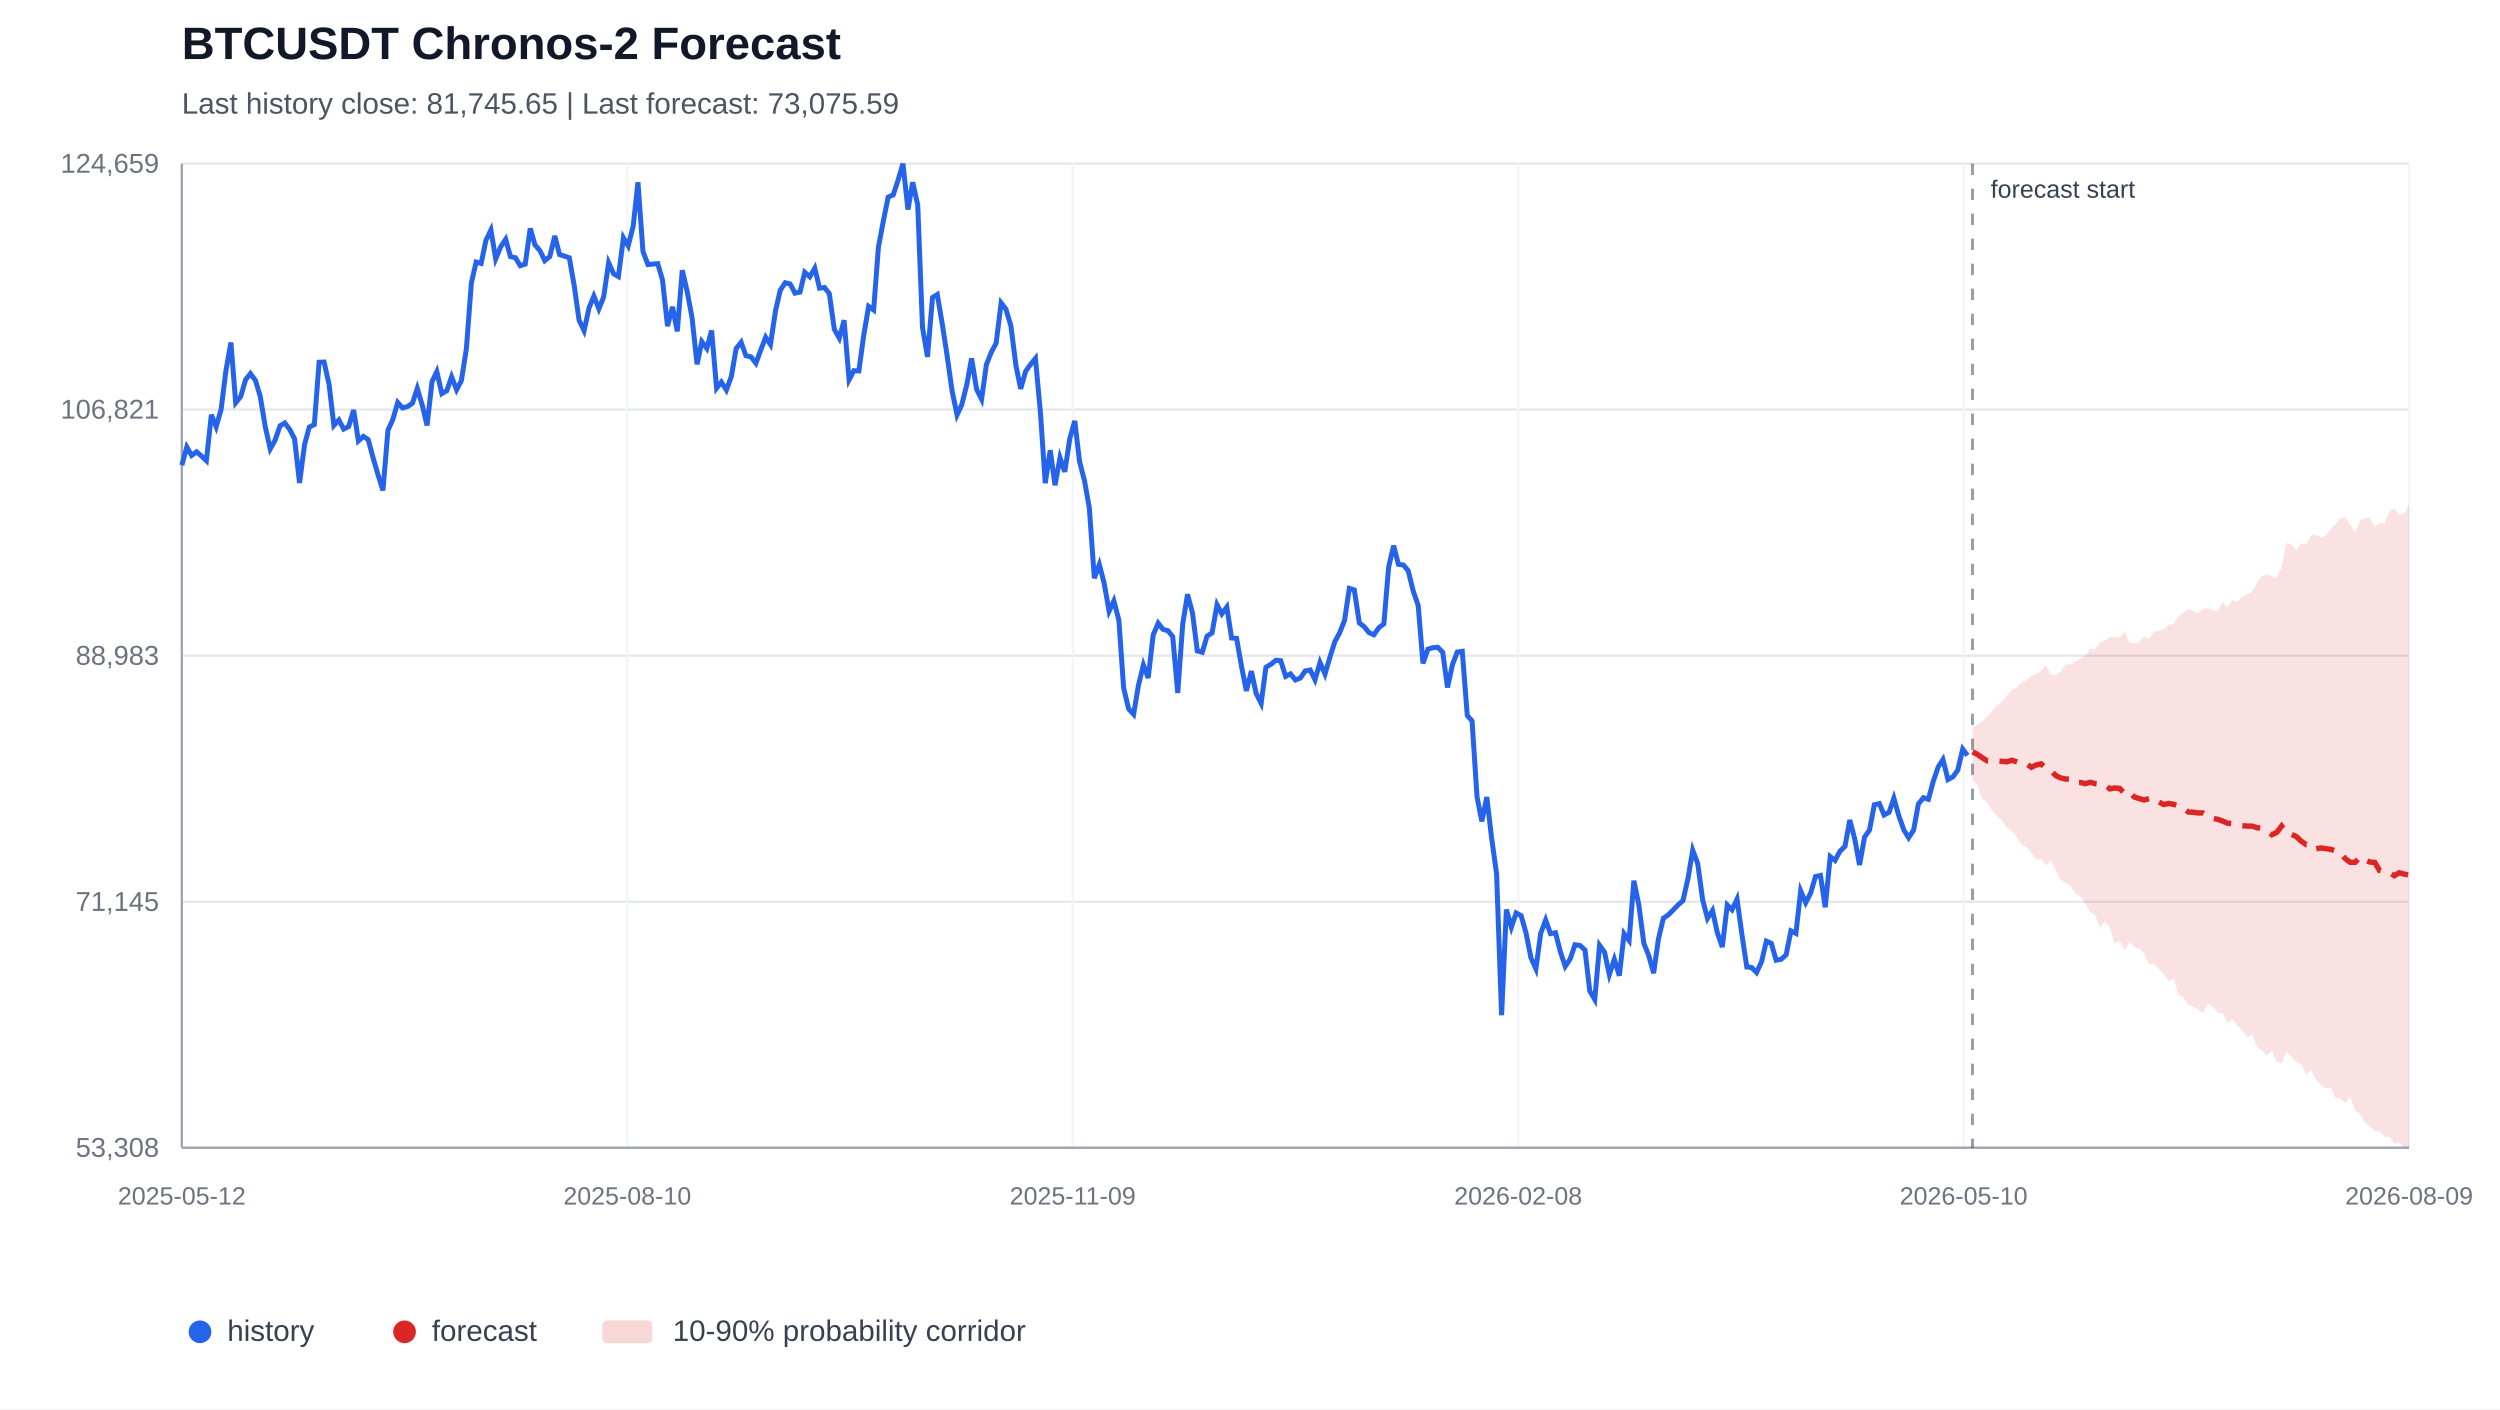
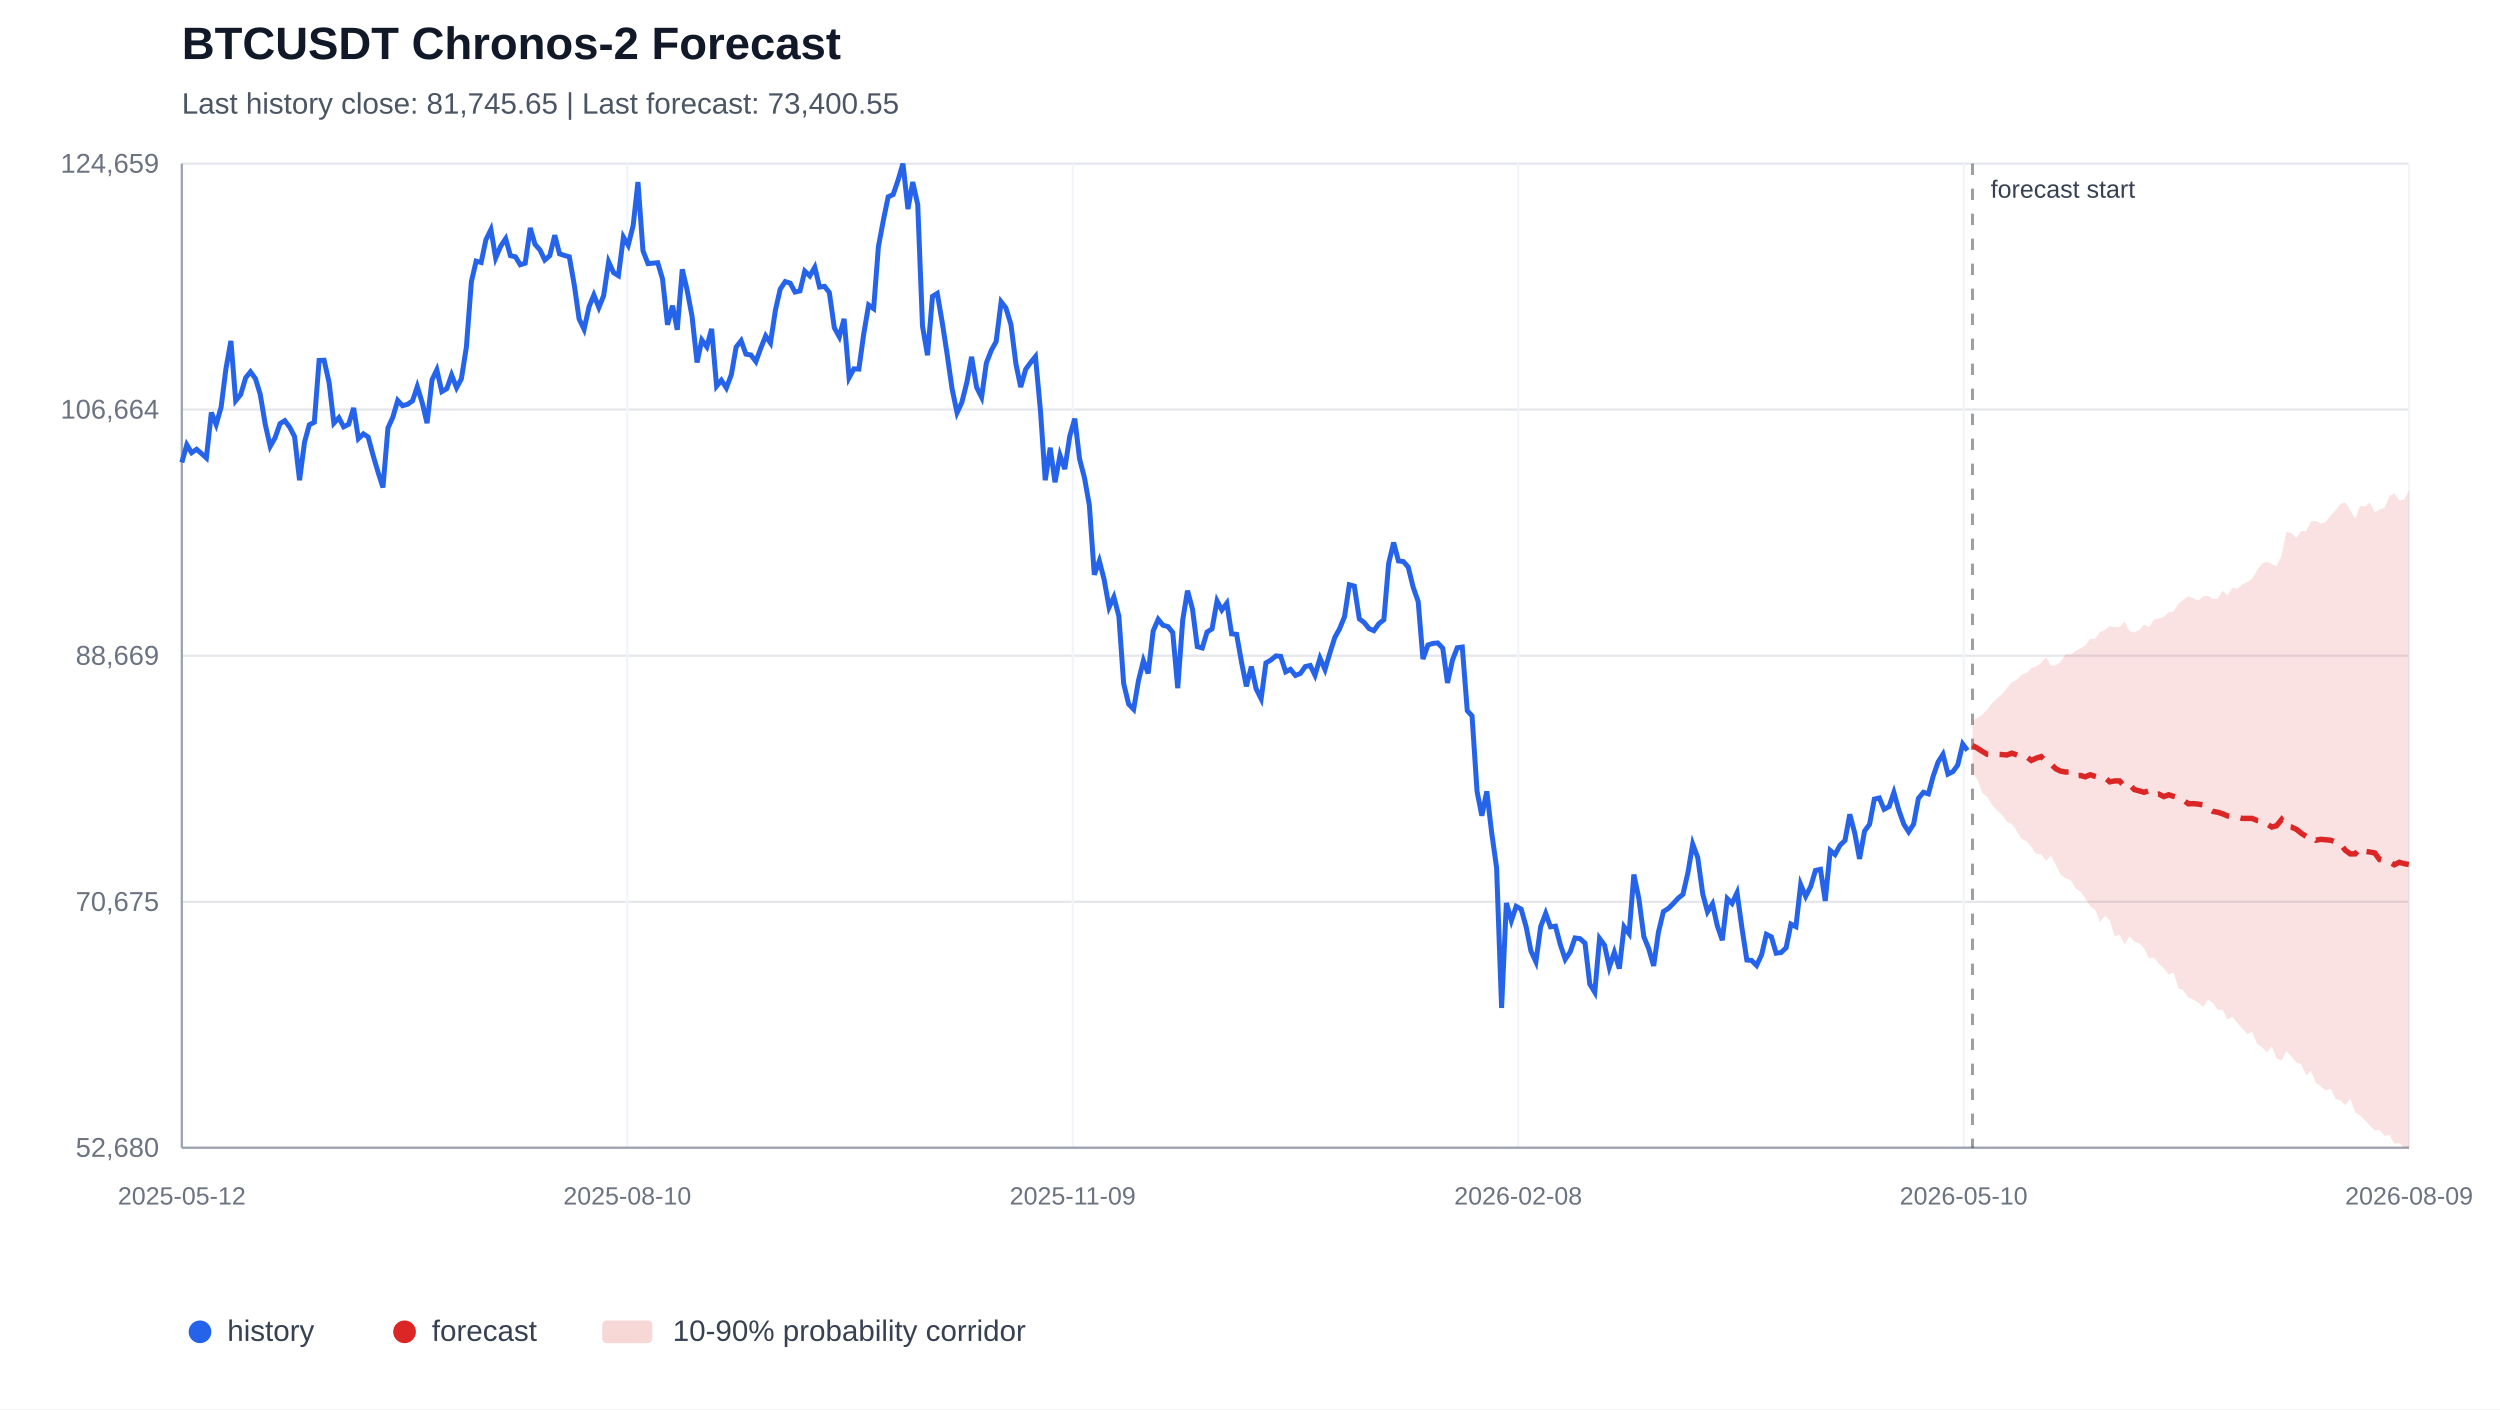
<svg xmlns="http://www.w3.org/2000/svg" data-y-scale="linear" width="1100" height="620" viewBox="0 0 1100 620">
  <rect width="100%" height="100%" fill="#ffffff" />
  <text x="80" y="26" font-family="Arial, sans-serif" font-size="20" font-weight="700" fill="#111827">BTCUSDT Chronos-2 Forecast</text>
-   <text x="80" y="50" font-family="Arial, sans-serif" font-size="13" fill="#4b5563">Last history close: 81,745.65 | Last forecast: 73,075.59</text>
+   <text x="80" y="50" font-family="Arial, sans-serif" font-size="13" fill="#4b5563">Last history close: 81,745.65 | Last forecast: 73,400.55</text>
  <line x1="80" y1="505.0" x2="1060" y2="505.0" stroke="#e5e7eb" stroke-width="1" />
-   <text x="70" y="509.0" text-anchor="end" font-family="Arial, sans-serif" font-size="12" fill="#6b7280">53,308</text>
+   <text x="70" y="509.0" text-anchor="end" font-family="Arial, sans-serif" font-size="12" fill="#6b7280">52,680</text>
  <line x1="80" y1="396.8" x2="1060" y2="396.8" stroke="#e5e7eb" stroke-width="1" />
-   <text x="70" y="400.8" text-anchor="end" font-family="Arial, sans-serif" font-size="12" fill="#6b7280">71,145</text>
+   <text x="70" y="400.8" text-anchor="end" font-family="Arial, sans-serif" font-size="12" fill="#6b7280">70,675</text>
  <line x1="80" y1="288.5" x2="1060" y2="288.5" stroke="#e5e7eb" stroke-width="1" />
-   <text x="70" y="292.5" text-anchor="end" font-family="Arial, sans-serif" font-size="12" fill="#6b7280">88,983</text>
+   <text x="70" y="292.5" text-anchor="end" font-family="Arial, sans-serif" font-size="12" fill="#6b7280">88,669</text>
  <line x1="80" y1="180.2" x2="1060" y2="180.2" stroke="#e5e7eb" stroke-width="1" />
-   <text x="70" y="184.2" text-anchor="end" font-family="Arial, sans-serif" font-size="12" fill="#6b7280">106,821</text>
+   <text x="70" y="184.2" text-anchor="end" font-family="Arial, sans-serif" font-size="12" fill="#6b7280">106,664</text>
  <line x1="80" y1="72.0" x2="1060" y2="72.0" stroke="#e5e7eb" stroke-width="1" />
  <text x="70" y="76.0" text-anchor="end" font-family="Arial, sans-serif" font-size="12" fill="#6b7280">124,659</text>
  <line class="x-axis-grid" x1="80.0" y1="72" x2="80.0" y2="505" stroke="#f1f5f9" stroke-width="1" />
  <line class="x-axis-grid" x1="276.0" y1="72" x2="276.0" y2="505" stroke="#f1f5f9" stroke-width="1" />
  <line class="x-axis-grid" x1="472.0" y1="72" x2="472.0" y2="505" stroke="#f1f5f9" stroke-width="1" />
  <line class="x-axis-grid" x1="668.0" y1="72" x2="668.0" y2="505" stroke="#f1f5f9" stroke-width="1" />
  <line class="x-axis-grid" x1="864.0" y1="72" x2="864.0" y2="505" stroke="#f1f5f9" stroke-width="1" />
  <line class="x-axis-grid" x1="1060.0" y1="72" x2="1060.0" y2="505" stroke="#f1f5f9" stroke-width="1" />
  <line x1="80" y1="72" x2="80" y2="505" stroke="#9ca3af" stroke-width="1" />
  <line x1="80" y1="505" x2="1060" y2="505" stroke="#9ca3af" stroke-width="1" />
  <text class="x-axis-label" x="80.0" y="530" text-anchor="middle" font-family="Arial, sans-serif" font-size="11" fill="#6b7280">2025-05-12</text>
  <text class="x-axis-label" x="276.0" y="530" text-anchor="middle" font-family="Arial, sans-serif" font-size="11" fill="#6b7280">2025-08-10</text>
  <text class="x-axis-label" x="472.0" y="530" text-anchor="middle" font-family="Arial, sans-serif" font-size="11" fill="#6b7280">2025-11-09</text>
  <text class="x-axis-label" x="668.0" y="530" text-anchor="middle" font-family="Arial, sans-serif" font-size="11" fill="#6b7280">2026-02-08</text>
  <text class="x-axis-label" x="864.0" y="530" text-anchor="middle" font-family="Arial, sans-serif" font-size="11" fill="#6b7280">2026-05-10</text>
  <text class="x-axis-label" x="1060.0" y="530" text-anchor="middle" font-family="Arial, sans-serif" font-size="11" fill="#6b7280">2026-08-09</text>
  <line id="forecast-start-line" x1="867.9" y1="72" x2="867.9" y2="505" stroke="#111827" stroke-width="1.3" stroke-dasharray="5 6" opacity="0.42" />
  <text x="875.9" y="87" font-family="Arial, sans-serif" font-size="11" fill="#374151">forecast start</text>
-   <path id="probability-corridor" d="M 867.9 319.9 L 870.0 318.9 L 872.2 317.5 L 874.4 315.1 L 876.5 312.7 L 878.7 310.4 L 880.8 308.7 L 883.0 306.1 L 885.2 303.6 L 887.3 302.6 L 889.5 300.3 L 891.6 299.4 L 893.8 297.3 L 895.9 296.6 L 898.1 295.1 L 900.3 292.7 L 902.4 297.2 L 904.6 297.0 L 906.7 295.6 L 908.9 292.3 L 911.1 292.4 L 913.2 291.0 L 915.4 289.9 L 917.5 288.5 L 919.7 285.5 L 921.9 285.6 L 924.0 282.7 L 926.2 281.9 L 928.3 280.2 L 930.5 280.4 L 932.6 280.4 L 934.8 278.0 L 937.0 282.8 L 939.1 283.3 L 941.3 282.5 L 943.4 279.9 L 945.6 281.1 L 947.8 277.9 L 949.9 277.5 L 952.1 276.8 L 954.2 274.8 L 956.4 274.6 L 958.5 271.3 L 960.7 269.4 L 962.9 268.1 L 965.0 268.9 L 967.2 269.8 L 969.3 268.0 L 971.5 267.7 L 973.7 268.6 L 975.8 268.8 L 978.0 265.0 L 980.1 267.2 L 982.3 264.0 L 984.4 264.8 L 986.6 262.7 L 988.8 261.4 L 990.9 260.5 L 993.1 256.5 L 995.2 253.5 L 997.4 252.7 L 999.6 253.7 L 1001.7 254.3 L 1003.9 249.7 L 1006.0 238.7 L 1008.2 239.6 L 1010.4 242.0 L 1012.5 239.0 L 1014.7 239.7 L 1016.8 235.5 L 1019.0 235.3 L 1021.1 236.3 L 1023.3 235.8 L 1025.5 232.9 L 1027.6 230.6 L 1029.8 227.9 L 1031.9 227.7 L 1034.1 230.8 L 1036.3 234.5 L 1038.4 228.8 L 1040.6 227.9 L 1042.7 228.0 L 1044.9 231.8 L 1047.0 230.3 L 1049.2 230.2 L 1051.4 225.0 L 1053.5 223.6 L 1055.7 226.4 L 1057.8 226.1 L 1060.0 222.0 L 1060.0 505.0 L 1057.8 504.6 L 1055.7 503.0 L 1053.5 503.1 L 1051.4 500.1 L 1049.2 500.2 L 1047.0 497.8 L 1044.9 497.6 L 1042.7 495.7 L 1040.6 493.9 L 1038.4 490.2 L 1036.3 488.7 L 1034.1 482.6 L 1031.9 485.4 L 1029.8 483.4 L 1027.6 483.1 L 1025.5 478.3 L 1023.3 479.1 L 1021.1 477.1 L 1019.0 475.3 L 1016.8 470.8 L 1014.7 473.0 L 1012.5 468.2 L 1010.4 467.3 L 1008.2 465.1 L 1006.0 462.7 L 1003.9 468.0 L 1001.7 467.1 L 999.6 462.3 L 997.4 464.6 L 995.2 462.1 L 993.1 460.7 L 990.9 455.1 L 988.8 456.3 L 986.6 453.6 L 984.4 451.0 L 982.3 448.5 L 980.1 450.2 L 978.0 445.8 L 975.8 445.6 L 973.7 442.9 L 971.5 441.5 L 969.3 445.7 L 967.2 444.2 L 965.0 442.8 L 962.9 442.3 L 960.7 438.9 L 958.5 437.6 L 956.4 430.7 L 954.2 431.7 L 952.1 428.6 L 949.9 426.4 L 947.8 424.2 L 945.6 424.3 L 943.4 419.5 L 941.3 417.4 L 939.1 416.8 L 937.0 414.4 L 934.8 418.1 L 932.6 413.8 L 930.5 415.3 L 928.3 407.9 L 926.2 405.4 L 924.0 408.0 L 921.9 402.8 L 919.7 401.3 L 917.5 397.4 L 915.4 394.7 L 913.2 393.2 L 911.1 389.7 L 908.9 388.6 L 906.7 387.2 L 904.6 383.1 L 902.4 378.6 L 900.3 380.8 L 898.1 377.9 L 895.9 378.3 L 893.8 375.2 L 891.6 372.6 L 889.5 371.8 L 887.3 368.1 L 885.2 365.5 L 883.0 364.1 L 880.8 361.0 L 878.7 359.0 L 876.5 356.7 L 874.4 353.2 L 872.2 351.4 L 870.0 345.3 L 867.9 343.4 Z" fill="#dc2626" fill-opacity="0.13" stroke="none" />
-   <path d="M 80.0 204.7 L 82.2 196.7 L 84.3 200.4 L 86.5 198.8 L 88.6 200.6 L 90.8 202.7 L 93.0 182.5 L 95.1 187.8 L 97.3 180.1 L 99.4 163.1 L 101.6 150.7 L 103.7 177.2 L 105.9 174.5 L 108.1 167.0 L 110.2 164.4 L 112.4 167.4 L 114.5 174.4 L 116.7 187.7 L 118.9 197.5 L 121.0 193.8 L 123.2 187.4 L 125.3 186.1 L 127.5 189.0 L 129.6 193.1 L 131.8 212.5 L 134.0 195.6 L 136.1 187.9 L 138.3 186.8 L 140.4 159.4 L 142.6 159.3 L 144.8 169.2 L 146.9 187.2 L 149.1 184.8 L 151.2 188.8 L 153.4 187.7 L 155.6 180.4 L 157.7 194.0 L 159.9 192.0 L 162.0 193.4 L 164.2 201.6 L 166.3 208.8 L 168.5 215.8 L 170.7 189.3 L 172.8 184.7 L 175.0 177.1 L 177.1 179.5 L 179.3 178.9 L 181.5 177.4 L 183.6 170.9 L 185.8 178.3 L 187.9 187.2 L 190.1 167.9 L 192.2 163.5 L 194.4 173.2 L 196.6 171.9 L 198.7 165.8 L 200.9 171.5 L 203.0 167.5 L 205.2 153.5 L 207.4 124.5 L 209.5 115.3 L 211.7 115.9 L 213.8 105.8 L 216.0 101.2 L 218.1 113.9 L 220.3 108.6 L 222.5 105.3 L 224.6 112.9 L 226.8 113.4 L 228.9 116.9 L 231.1 116.2 L 233.3 100.5 L 235.4 107.8 L 237.6 110.3 L 239.7 114.7 L 241.9 112.9 L 244.1 103.8 L 246.2 112.0 L 248.4 112.7 L 250.5 113.4 L 252.7 126.0 L 254.8 140.9 L 257.0 145.5 L 259.2 135.4 L 261.3 130.3 L 263.5 135.9 L 265.6 130.7 L 267.8 115.6 L 270.0 120.5 L 272.1 121.7 L 274.3 104.6 L 276.4 108.2 L 278.6 99.5 L 280.7 80.2 L 282.9 110.6 L 285.1 116.4 L 287.2 116.2 L 289.4 116.0 L 291.5 123.2 L 293.7 143.5 L 295.9 135.0 L 298.0 145.8 L 300.2 118.9 L 302.3 128.0 L 304.5 139.8 L 306.7 160.3 L 308.8 150.3 L 311.0 153.3 L 313.1 145.4 L 315.3 170.8 L 317.4 168.1 L 319.6 171.6 L 321.8 165.6 L 323.9 153.4 L 326.1 150.6 L 328.2 156.5 L 330.4 157.0 L 332.6 159.8 L 334.7 154.1 L 336.9 148.4 L 339.0 151.6 L 341.2 136.9 L 343.3 127.7 L 345.5 124.4 L 347.7 125.0 L 349.8 129.0 L 352.0 128.5 L 354.1 119.8 L 356.3 121.8 L 358.5 118.0 L 360.6 126.8 L 362.8 126.5 L 364.9 129.2 L 367.1 144.9 L 369.3 148.8 L 371.4 140.9 L 373.6 167.1 L 375.7 163.1 L 377.9 163.2 L 380.0 147.8 L 382.2 134.8 L 384.4 136.4 L 386.5 108.8 L 388.7 97.1 L 390.8 86.7 L 393.0 85.8 L 395.2 79.1 L 397.3 72.0 L 399.5 92.2 L 401.6 80.2 L 403.8 90.2 L 405.9 144.1 L 408.1 157.0 L 410.3 130.9 L 412.4 129.6 L 414.6 142.6 L 416.7 156.3 L 418.9 171.9 L 421.1 182.6 L 423.2 178.0 L 425.4 169.2 L 427.5 157.7 L 429.7 171.3 L 431.9 175.7 L 434.0 160.5 L 436.2 154.9 L 438.3 151.0 L 440.5 133.3 L 442.6 136.0 L 444.8 143.4 L 447.0 160.8 L 449.1 171.1 L 451.3 163.3 L 453.4 160.4 L 455.6 157.7 L 457.8 181.7 L 459.9 212.6 L 462.1 198.1 L 464.2 213.5 L 466.4 201.4 L 468.5 207.6 L 470.7 193.0 L 472.9 185.2 L 475.0 203.1 L 477.2 211.6 L 479.3 223.5 L 481.5 254.4 L 483.7 248.4 L 485.8 256.5 L 488.0 268.9 L 490.1 264.4 L 492.3 272.9 L 494.4 302.7 L 496.6 311.9 L 498.8 314.3 L 500.9 301.6 L 503.1 292.6 L 505.2 298.3 L 507.4 279.4 L 509.6 274.2 L 511.7 276.9 L 513.9 277.5 L 516.0 280.1 L 518.2 304.9 L 520.4 274.6 L 522.5 261.5 L 524.7 269.7 L 526.8 286.4 L 529.0 287.0 L 531.1 279.9 L 533.3 278.5 L 535.5 266.1 L 537.6 270.1 L 539.8 267.1 L 541.9 280.7 L 544.1 280.9 L 546.3 293.4 L 548.4 304.0 L 550.6 295.3 L 552.7 305.1 L 554.9 309.5 L 557.0 293.6 L 559.2 292.3 L 561.4 290.5 L 563.5 290.7 L 565.7 297.6 L 567.8 296.5 L 570.0 299.2 L 572.2 298.3 L 574.3 295.2 L 576.5 294.8 L 578.6 299.1 L 580.8 291.5 L 583.0 296.6 L 585.1 289.4 L 587.3 282.4 L 589.4 278.5 L 591.6 273.0 L 593.7 258.9 L 595.9 259.6 L 598.1 274.1 L 600.2 275.7 L 602.4 278.4 L 604.5 279.3 L 606.7 276.2 L 608.9 274.5 L 611.0 249.5 L 613.2 240.1 L 615.3 248.3 L 617.5 248.6 L 619.6 251.1 L 621.8 260.0 L 624.0 266.4 L 626.1 291.9 L 628.3 285.6 L 630.4 285.0 L 632.6 284.8 L 634.8 287.0 L 636.9 302.5 L 639.1 292.4 L 641.2 286.9 L 643.4 286.6 L 645.6 314.8 L 647.7 317.2 L 649.9 350.7 L 652.0 361.4 L 654.2 350.7 L 656.3 368.7 L 658.5 384.5 L 660.7 446.7 L 662.8 400.2 L 665.0 408.0 L 667.1 401.7 L 669.3 402.9 L 671.5 410.7 L 673.6 421.4 L 675.8 426.3 L 677.9 410.7 L 680.1 404.8 L 682.2 410.8 L 684.4 410.4 L 686.6 418.9 L 688.7 425.2 L 690.9 421.9 L 693.0 415.7 L 695.2 416.0 L 697.4 418.0 L 699.5 436.1 L 701.7 439.8 L 703.8 415.9 L 706.0 419.0 L 708.1 428.8 L 710.3 422.1 L 712.5 429.3 L 714.6 410.8 L 716.8 413.8 L 718.9 387.5 L 721.1 398.3 L 723.3 415.1 L 725.4 420.3 L 727.6 428.2 L 729.7 413.2 L 731.9 404.0 L 734.1 402.5 L 736.2 400.4 L 738.4 398.1 L 740.5 396.3 L 742.7 386.6 L 744.8 374.1 L 747.0 380.0 L 749.2 396.1 L 751.3 404.1 L 753.5 400.6 L 755.6 410.3 L 757.8 416.7 L 760.0 398.2 L 762.1 400.3 L 764.3 395.6 L 766.4 410.9 L 768.6 425.5 L 770.7 425.7 L 772.9 427.9 L 775.1 423.1 L 777.2 414.1 L 779.4 415.1 L 781.5 422.5 L 783.7 422.1 L 785.9 420.1 L 788.0 409.6 L 790.2 410.7 L 792.3 392.0 L 794.5 397.2 L 796.7 392.9 L 798.8 385.7 L 801.0 385.2 L 803.1 399.2 L 805.3 376.9 L 807.4 378.6 L 809.6 374.5 L 811.8 372.4 L 813.9 360.8 L 816.1 369.2 L 818.2 380.6 L 820.4 368.3 L 822.6 365.2 L 824.7 354.1 L 826.9 353.6 L 829.0 358.6 L 831.2 357.4 L 833.3 351.2 L 835.5 359.0 L 837.7 365.2 L 839.8 368.6 L 842.0 365.2 L 844.1 353.7 L 846.3 351.0 L 848.5 351.7 L 850.6 343.9 L 852.8 337.5 L 854.9 334.2 L 857.1 343.0 L 859.3 341.8 L 861.4 338.9 L 863.6 329.6 L 865.7 332.4" fill="none" stroke="#2563eb" stroke-width="2.2" />
-   <path d="M 867.9 330.8 L 870.0 331.9 L 872.2 333.4 L 874.4 334.8 L 876.5 334.9 L 878.7 334.8 L 880.8 335.0 L 883.0 335.2 L 885.2 334.5 L 887.3 335.2 L 889.5 336.0 L 891.6 336.0 L 893.8 337.6 L 895.9 336.6 L 898.1 336.1 L 900.3 338.2 L 902.4 339.1 L 904.6 341.3 L 906.7 342.3 L 908.9 342.8 L 911.1 342.7 L 913.2 344.4 L 915.4 344.3 L 917.5 344.8 L 919.7 344.2 L 921.9 344.8 L 924.0 345.1 L 926.2 345.3 L 928.3 347.1 L 930.5 346.7 L 932.6 346.9 L 934.8 349.1 L 937.0 348.5 L 939.1 350.7 L 941.3 351.4 L 943.4 352.0 L 945.6 351.4 L 947.8 353.1 L 949.9 352.9 L 952.1 354.0 L 954.2 353.5 L 956.4 353.9 L 958.5 354.6 L 960.7 355.7 L 962.9 357.3 L 965.0 357.4 L 967.2 357.7 L 969.3 357.7 L 971.5 358.9 L 973.7 360.1 L 975.8 360.5 L 978.0 361.3 L 980.1 362.2 L 982.3 362.4 L 984.4 362.9 L 986.6 363.3 L 988.8 363.5 L 990.9 363.5 L 993.1 364.2 L 995.2 364.4 L 997.4 365.7 L 999.6 367.3 L 1001.7 366.3 L 1003.9 363.5 L 1006.0 366.5 L 1008.2 367.1 L 1010.4 368.1 L 1012.5 370.1 L 1014.7 371.6 L 1016.8 371.5 L 1019.0 373.5 L 1021.1 373.1 L 1023.3 373.4 L 1025.5 373.7 L 1027.6 374.4 L 1029.8 375.2 L 1031.9 377.8 L 1034.1 379.4 L 1036.3 379.4 L 1038.4 377.1 L 1040.6 378.3 L 1042.7 379.3 L 1044.9 379.5 L 1047.0 383.0 L 1049.2 383.5 L 1051.4 384.0 L 1053.5 385.3 L 1055.7 384.0 L 1057.8 384.6 L 1060.0 385.0" fill="none" stroke="#dc2626" stroke-width="2.4" stroke-dasharray="8 5" />
+   <path id="probability-corridor" d="M 867.9 316.9 L 870.0 316.0 L 872.2 314.5 L 874.4 312.2 L 876.5 309.5 L 878.7 307.3 L 880.8 305.5 L 883.0 302.8 L 885.2 300.2 L 887.3 299.2 L 889.5 296.9 L 891.6 296.1 L 893.8 294.0 L 895.9 293.2 L 898.1 291.7 L 900.3 289.2 L 902.4 292.9 L 904.6 292.7 L 906.7 291.2 L 908.9 287.8 L 911.1 288.1 L 913.2 286.5 L 915.4 285.3 L 917.5 284.0 L 919.7 281.1 L 921.9 281.0 L 924.0 278.1 L 926.2 277.2 L 928.3 275.5 L 930.5 275.9 L 932.6 275.9 L 934.8 273.5 L 937.0 277.7 L 939.1 278.3 L 941.3 277.2 L 943.4 274.8 L 945.6 275.9 L 947.8 272.6 L 949.9 272.1 L 952.1 271.4 L 954.2 269.5 L 956.4 269.0 L 958.5 265.7 L 960.7 263.9 L 962.9 262.4 L 965.0 263.2 L 967.2 264.3 L 969.3 262.4 L 971.5 262.2 L 973.7 263.5 L 975.8 263.5 L 978.0 259.9 L 980.1 262.0 L 982.3 258.6 L 984.4 259.0 L 986.6 257.2 L 988.8 256.1 L 990.9 254.8 L 993.1 251.0 L 995.2 248.0 L 997.4 247.1 L 999.6 248.2 L 1001.7 249.1 L 1003.9 244.5 L 1006.0 234.0 L 1008.2 234.5 L 1010.4 236.7 L 1012.5 233.6 L 1014.7 233.7 L 1016.8 229.5 L 1019.0 229.2 L 1021.1 230.5 L 1023.3 229.7 L 1025.5 226.8 L 1027.6 224.6 L 1029.8 221.7 L 1031.9 221.1 L 1034.1 224.5 L 1036.3 228.3 L 1038.4 222.6 L 1040.6 222.9 L 1042.7 221.1 L 1044.9 225.4 L 1047.0 224.2 L 1049.2 223.4 L 1051.4 218.3 L 1053.5 217.0 L 1055.7 220.2 L 1057.8 219.8 L 1060.0 215.7 L 1060.0 505.0 L 1057.8 504.7 L 1055.7 503.1 L 1053.5 503.1 L 1051.4 499.4 L 1049.2 499.8 L 1047.0 497.1 L 1044.9 497.4 L 1042.7 495.2 L 1040.6 493.0 L 1038.4 490.7 L 1036.3 489.5 L 1034.1 483.4 L 1031.9 486.3 L 1029.8 484.2 L 1027.6 483.5 L 1025.5 479.0 L 1023.3 479.9 L 1021.1 478.0 L 1019.0 476.4 L 1016.8 471.2 L 1014.7 473.1 L 1012.5 468.3 L 1010.4 467.5 L 1008.2 464.8 L 1006.0 462.5 L 1003.9 466.7 L 1001.7 465.6 L 999.6 460.5 L 997.4 463.0 L 995.2 460.7 L 993.1 459.3 L 990.9 453.8 L 988.8 455.1 L 986.6 452.5 L 984.4 450.1 L 982.3 447.3 L 980.1 448.7 L 978.0 444.4 L 975.8 444.3 L 973.7 441.4 L 971.5 439.9 L 969.3 443.0 L 967.2 441.1 L 965.0 439.8 L 962.9 439.0 L 960.7 435.8 L 958.5 434.8 L 956.4 427.9 L 954.2 428.8 L 952.1 426.0 L 949.9 424.1 L 947.8 421.4 L 945.6 421.7 L 943.4 417.2 L 941.3 415.1 L 939.1 414.3 L 937.0 412.0 L 934.8 415.5 L 932.6 411.1 L 930.5 412.2 L 928.3 405.0 L 926.2 403.0 L 924.0 405.7 L 921.9 400.4 L 919.7 398.8 L 917.5 395.2 L 915.4 392.3 L 913.2 390.9 L 911.1 387.3 L 908.9 386.5 L 906.7 384.8 L 904.6 380.6 L 902.4 376.4 L 900.3 378.9 L 898.1 375.8 L 895.9 375.7 L 893.8 372.7 L 891.6 370.0 L 889.5 369.2 L 887.3 365.5 L 885.2 362.6 L 883.0 361.6 L 880.8 358.5 L 878.7 356.6 L 876.5 354.2 L 874.4 350.7 L 872.2 348.9 L 870.0 342.8 L 867.9 340.6 Z" fill="#dc2626" fill-opacity="0.13" stroke="none" />
+   <path d="M 80.0 203.5 L 82.2 195.7 L 84.3 199.2 L 86.5 197.7 L 88.6 199.5 L 90.8 201.5 L 93.0 181.5 L 95.1 186.8 L 97.3 179.1 L 99.4 162.3 L 101.6 150.0 L 103.7 176.3 L 105.9 173.6 L 108.1 166.2 L 110.2 163.6 L 112.4 166.6 L 114.5 173.5 L 116.7 186.7 L 118.9 196.4 L 121.0 192.7 L 123.2 186.4 L 125.3 185.1 L 127.5 188.0 L 129.6 192.1 L 131.8 211.3 L 134.0 194.5 L 136.1 186.9 L 138.3 185.8 L 140.4 158.6 L 142.6 158.5 L 144.8 168.3 L 146.9 186.2 L 149.1 183.8 L 151.2 187.8 L 153.4 186.7 L 155.6 179.5 L 157.7 193.0 L 159.9 190.9 L 162.0 192.3 L 164.2 200.5 L 166.3 207.6 L 168.5 214.5 L 170.7 188.3 L 172.8 183.7 L 175.0 176.2 L 177.1 178.5 L 179.3 177.9 L 181.5 176.4 L 183.6 170.1 L 185.8 177.3 L 187.9 186.2 L 190.1 167.1 L 192.2 162.7 L 194.4 172.3 L 196.6 171.0 L 198.7 165.0 L 200.9 170.6 L 203.0 166.7 L 205.2 152.8 L 207.4 124.0 L 209.5 114.9 L 211.7 115.5 L 213.8 105.5 L 216.0 101.0 L 218.1 113.5 L 220.3 108.3 L 222.5 105.0 L 224.6 112.5 L 226.8 113.0 L 228.9 116.5 L 231.1 115.8 L 233.3 100.3 L 235.4 107.5 L 237.6 110.0 L 239.7 114.4 L 241.9 112.5 L 244.1 103.5 L 246.2 111.7 L 248.4 112.4 L 250.5 113.0 L 252.7 125.5 L 254.8 140.3 L 257.0 144.9 L 259.2 134.9 L 261.3 129.8 L 263.5 135.3 L 265.6 130.1 L 267.8 115.2 L 270.0 120.0 L 272.1 121.3 L 274.3 104.3 L 276.4 107.9 L 278.6 99.2 L 280.7 80.1 L 282.9 110.3 L 285.1 116.0 L 287.2 115.8 L 289.4 115.6 L 291.5 122.7 L 293.7 142.9 L 295.9 134.5 L 298.0 145.1 L 300.2 118.5 L 302.3 127.5 L 304.5 139.2 L 306.7 159.5 L 308.8 149.6 L 311.0 152.6 L 313.1 144.7 L 315.3 169.9 L 317.4 167.3 L 319.6 170.7 L 321.8 164.8 L 323.9 152.7 L 326.1 149.9 L 328.2 155.8 L 330.4 156.2 L 332.6 159.1 L 334.7 153.3 L 336.9 147.8 L 339.0 150.9 L 341.2 136.4 L 343.3 127.2 L 345.5 123.9 L 347.7 124.6 L 349.8 128.5 L 352.0 128.0 L 354.1 119.3 L 356.3 121.4 L 358.5 117.6 L 360.6 126.3 L 362.8 126.0 L 364.9 128.7 L 367.1 144.2 L 369.3 148.2 L 371.4 140.3 L 373.6 166.2 L 375.7 162.3 L 377.9 162.4 L 380.0 147.2 L 382.2 134.2 L 384.4 135.8 L 386.5 108.5 L 388.7 96.8 L 390.8 86.6 L 393.0 85.6 L 395.2 79.1 L 397.3 72.0 L 399.5 92.0 L 401.6 80.1 L 403.8 90.0 L 405.9 143.5 L 408.1 156.3 L 410.3 130.4 L 412.4 129.1 L 414.6 142.0 L 416.7 155.6 L 418.9 171.0 L 421.1 181.6 L 423.2 177.1 L 425.4 168.3 L 427.5 157.0 L 429.7 170.4 L 431.9 174.8 L 434.0 159.7 L 436.2 154.1 L 438.3 150.3 L 440.5 132.8 L 442.6 135.5 L 444.8 142.7 L 447.0 160.1 L 449.1 170.3 L 451.3 162.5 L 453.4 159.6 L 455.6 156.9 L 457.8 180.7 L 459.9 211.3 L 462.1 197.0 L 464.2 212.2 L 466.4 200.3 L 468.5 206.4 L 470.7 191.9 L 472.9 184.2 L 475.0 201.9 L 477.2 210.4 L 479.3 222.2 L 481.5 252.9 L 483.7 246.8 L 485.8 254.9 L 488.0 267.2 L 490.1 262.7 L 492.3 271.1 L 494.4 300.7 L 496.6 309.8 L 498.8 312.1 L 500.9 299.6 L 503.1 290.7 L 505.2 296.3 L 507.4 277.6 L 509.6 272.5 L 511.7 275.1 L 513.9 275.7 L 516.0 278.3 L 518.2 302.8 L 520.4 272.8 L 522.5 259.9 L 524.7 268.0 L 526.8 284.5 L 529.0 285.1 L 531.1 278.1 L 533.3 276.7 L 535.5 264.4 L 537.6 268.4 L 539.8 265.4 L 541.9 278.9 L 544.1 279.1 L 546.3 291.5 L 548.4 302.0 L 550.6 293.3 L 552.7 303.1 L 554.9 307.5 L 557.0 291.7 L 559.2 290.4 L 561.4 288.6 L 563.5 288.8 L 565.7 295.6 L 567.8 294.5 L 570.0 297.2 L 572.2 296.3 L 574.3 293.3 L 576.5 292.8 L 578.6 297.1 L 580.8 289.6 L 583.0 294.6 L 585.1 287.5 L 587.3 280.5 L 589.4 276.7 L 591.6 271.3 L 593.7 257.3 L 595.9 257.9 L 598.1 272.3 L 600.2 273.9 L 602.4 276.6 L 604.5 277.5 L 606.7 274.4 L 608.9 272.7 L 611.0 247.9 L 613.2 238.7 L 615.3 246.8 L 617.5 247.1 L 619.6 249.5 L 621.8 258.4 L 624.0 264.7 L 626.1 290.0 L 628.3 283.8 L 630.4 283.1 L 632.6 282.9 L 634.8 285.2 L 636.9 300.5 L 639.1 290.4 L 641.2 285.0 L 643.4 284.7 L 645.6 312.7 L 647.7 315.0 L 649.9 348.2 L 652.0 358.9 L 654.2 348.2 L 656.3 366.1 L 658.5 381.8 L 660.7 443.5 L 662.8 397.3 L 665.0 405.1 L 667.1 398.8 L 669.3 400.0 L 671.5 407.8 L 673.6 418.4 L 675.8 423.2 L 677.9 407.7 L 680.1 401.9 L 682.2 407.8 L 684.4 407.5 L 686.6 415.8 L 688.7 422.1 L 690.9 418.8 L 693.0 412.7 L 695.2 413.0 L 697.4 415.0 L 699.5 433.0 L 701.7 436.6 L 703.8 412.9 L 706.0 415.9 L 708.1 425.6 L 710.3 419.0 L 712.5 426.2 L 714.6 407.8 L 716.8 410.8 L 718.9 384.8 L 721.1 395.4 L 723.3 412.2 L 725.4 417.3 L 727.6 425.0 L 729.7 410.2 L 731.9 401.1 L 734.1 399.7 L 736.2 397.6 L 738.4 395.2 L 740.5 393.5 L 742.7 383.9 L 744.8 371.4 L 747.0 377.3 L 749.2 393.3 L 751.3 401.2 L 753.5 397.7 L 755.6 407.3 L 757.8 413.7 L 760.0 395.4 L 762.1 397.5 L 764.3 392.8 L 766.4 407.9 L 768.6 422.4 L 770.7 422.6 L 772.9 424.8 L 775.1 420.1 L 777.2 411.1 L 779.4 412.2 L 781.5 419.4 L 783.7 419.1 L 785.9 417.0 L 788.0 406.6 L 790.2 407.7 L 792.3 389.2 L 794.5 394.4 L 796.7 390.1 L 798.8 383.0 L 801.0 382.5 L 803.1 396.4 L 805.3 374.2 L 807.4 376.0 L 809.6 371.9 L 811.8 369.8 L 813.9 358.3 L 816.1 366.6 L 818.2 377.9 L 820.4 365.7 L 822.6 362.7 L 824.7 351.6 L 826.9 351.1 L 829.0 356.1 L 831.2 354.9 L 833.3 348.7 L 835.5 356.5 L 837.7 362.7 L 839.8 366.0 L 842.0 362.6 L 844.1 351.3 L 846.3 348.6 L 848.5 349.3 L 850.6 341.5 L 852.8 335.2 L 854.9 331.9 L 857.1 340.6 L 859.3 339.5 L 861.4 336.6 L 863.6 327.4 L 865.7 330.2" fill="none" stroke="#2563eb" stroke-width="2.2" />
+   <path d="M 867.9 328.0 L 870.0 329.2 L 872.2 330.6 L 874.4 331.9 L 876.5 332.0 L 878.7 331.9 L 880.8 332.0 L 883.0 332.2 L 885.2 331.4 L 887.3 332.1 L 889.5 332.9 L 891.6 332.9 L 893.8 334.6 L 895.9 333.6 L 898.1 332.9 L 900.3 335.2 L 902.4 336.2 L 904.6 338.3 L 906.7 339.3 L 908.9 339.7 L 911.1 339.6 L 913.2 341.3 L 915.4 341.2 L 917.5 341.8 L 919.7 340.9 L 921.9 341.6 L 924.0 342.1 L 926.2 342.2 L 928.3 344.0 L 930.5 343.6 L 932.6 343.6 L 934.8 346.0 L 937.0 345.3 L 939.1 347.4 L 941.3 348.0 L 943.4 348.6 L 945.6 347.9 L 947.8 349.7 L 949.9 349.4 L 952.1 350.5 L 954.2 349.7 L 956.4 350.4 L 958.5 351.0 L 960.7 352.1 L 962.9 353.7 L 965.0 353.6 L 967.2 353.8 L 969.3 354.2 L 971.5 355.8 L 973.7 357.0 L 975.8 357.4 L 978.0 358.1 L 980.1 359.0 L 982.3 359.3 L 984.4 359.5 L 986.6 360.1 L 988.8 360.1 L 990.9 360.1 L 993.1 361.0 L 995.2 361.2 L 997.4 362.5 L 999.6 363.9 L 1001.7 363.3 L 1003.9 360.6 L 1006.0 363.6 L 1008.2 363.9 L 1010.4 364.9 L 1012.5 366.6 L 1014.7 368.0 L 1016.8 367.8 L 1019.0 369.7 L 1021.1 369.3 L 1023.3 369.5 L 1025.5 369.7 L 1027.6 370.5 L 1029.8 371.4 L 1031.9 374.1 L 1034.1 375.7 L 1036.3 375.7 L 1038.4 373.3 L 1040.6 374.6 L 1042.7 374.9 L 1044.9 375.3 L 1047.0 378.2 L 1049.2 378.9 L 1051.4 379.3 L 1053.5 380.5 L 1055.7 379.4 L 1057.8 380.0 L 1060.0 380.4" fill="none" stroke="#dc2626" stroke-width="2.4" stroke-dasharray="8 5" />
  <circle cx="88" cy="586" r="5" fill="#2563eb" />
  <text x="100" y="590" font-family="Arial, sans-serif" font-size="13" fill="#374151">history</text>
  <circle cx="178" cy="586" r="5" fill="#dc2626" />
  <text x="190" y="590" font-family="Arial, sans-serif" font-size="13" fill="#374151">forecast</text>
  <rect x="265" y="581" width="22" height="10" rx="2" fill="#dc2626" fill-opacity="0.18" />
  <text x="296" y="590" font-family="Arial, sans-serif" font-size="13" fill="#374151">10-90% probability corridor</text>
</svg>
